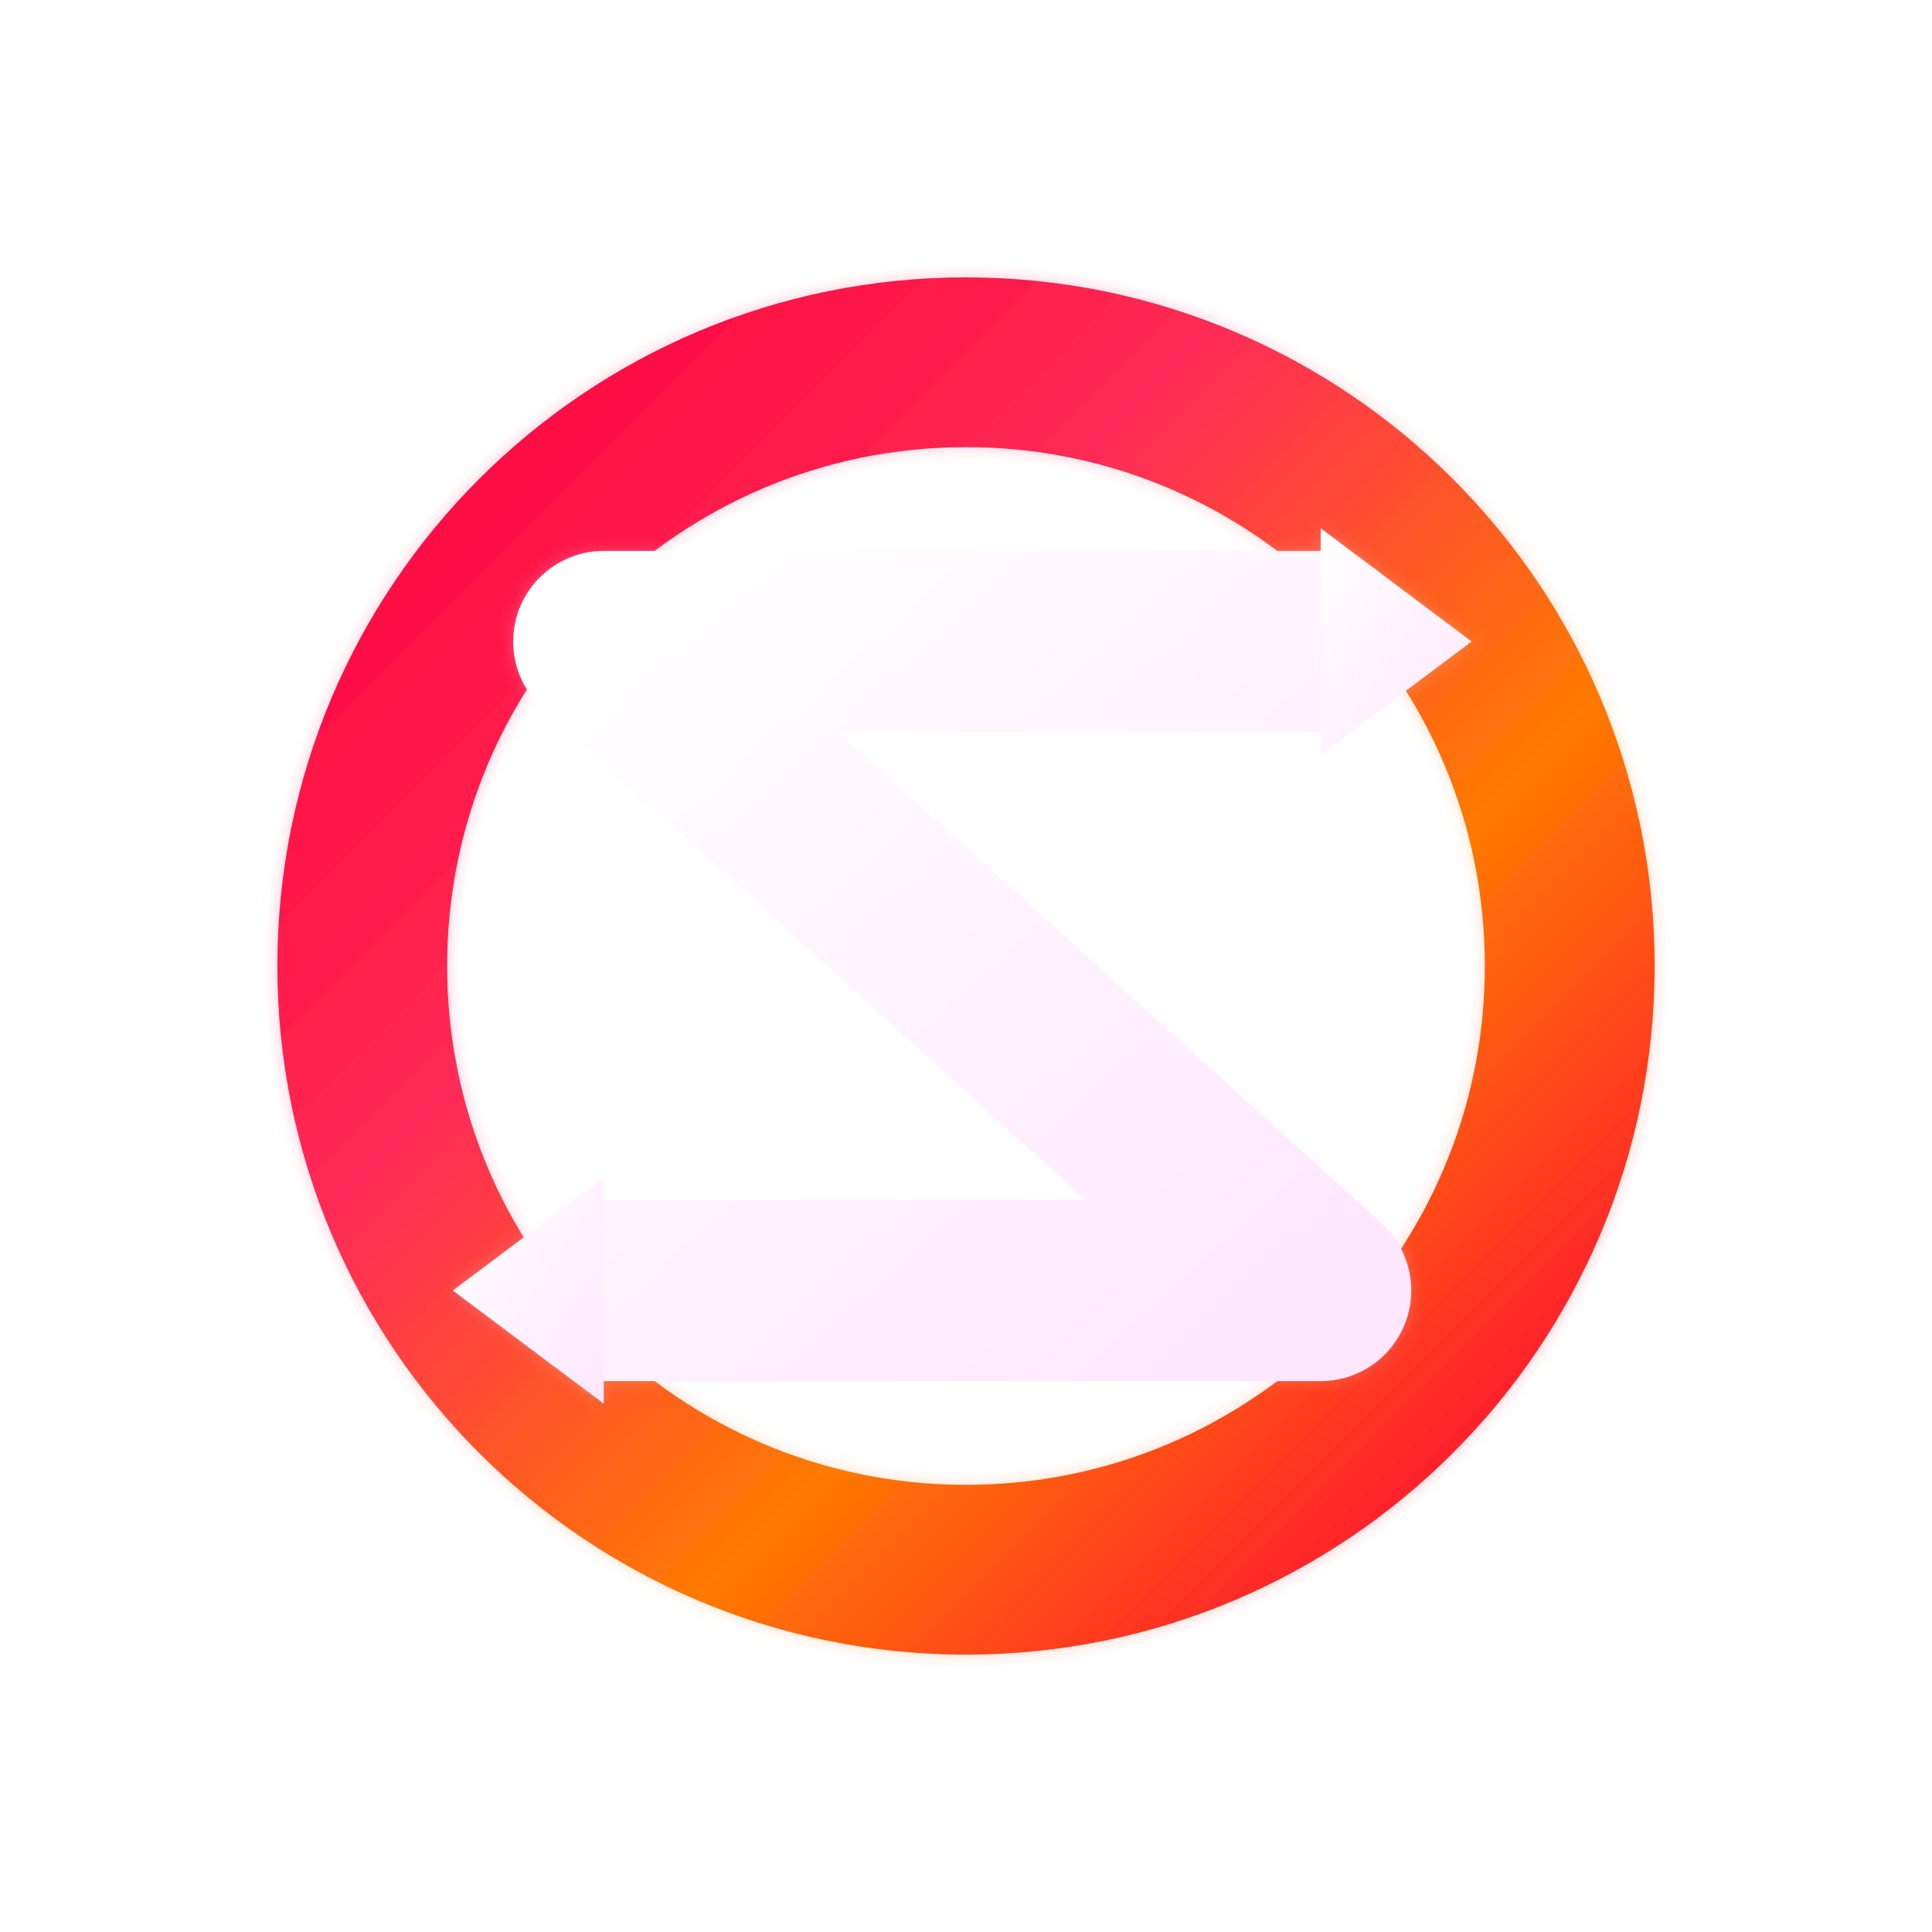
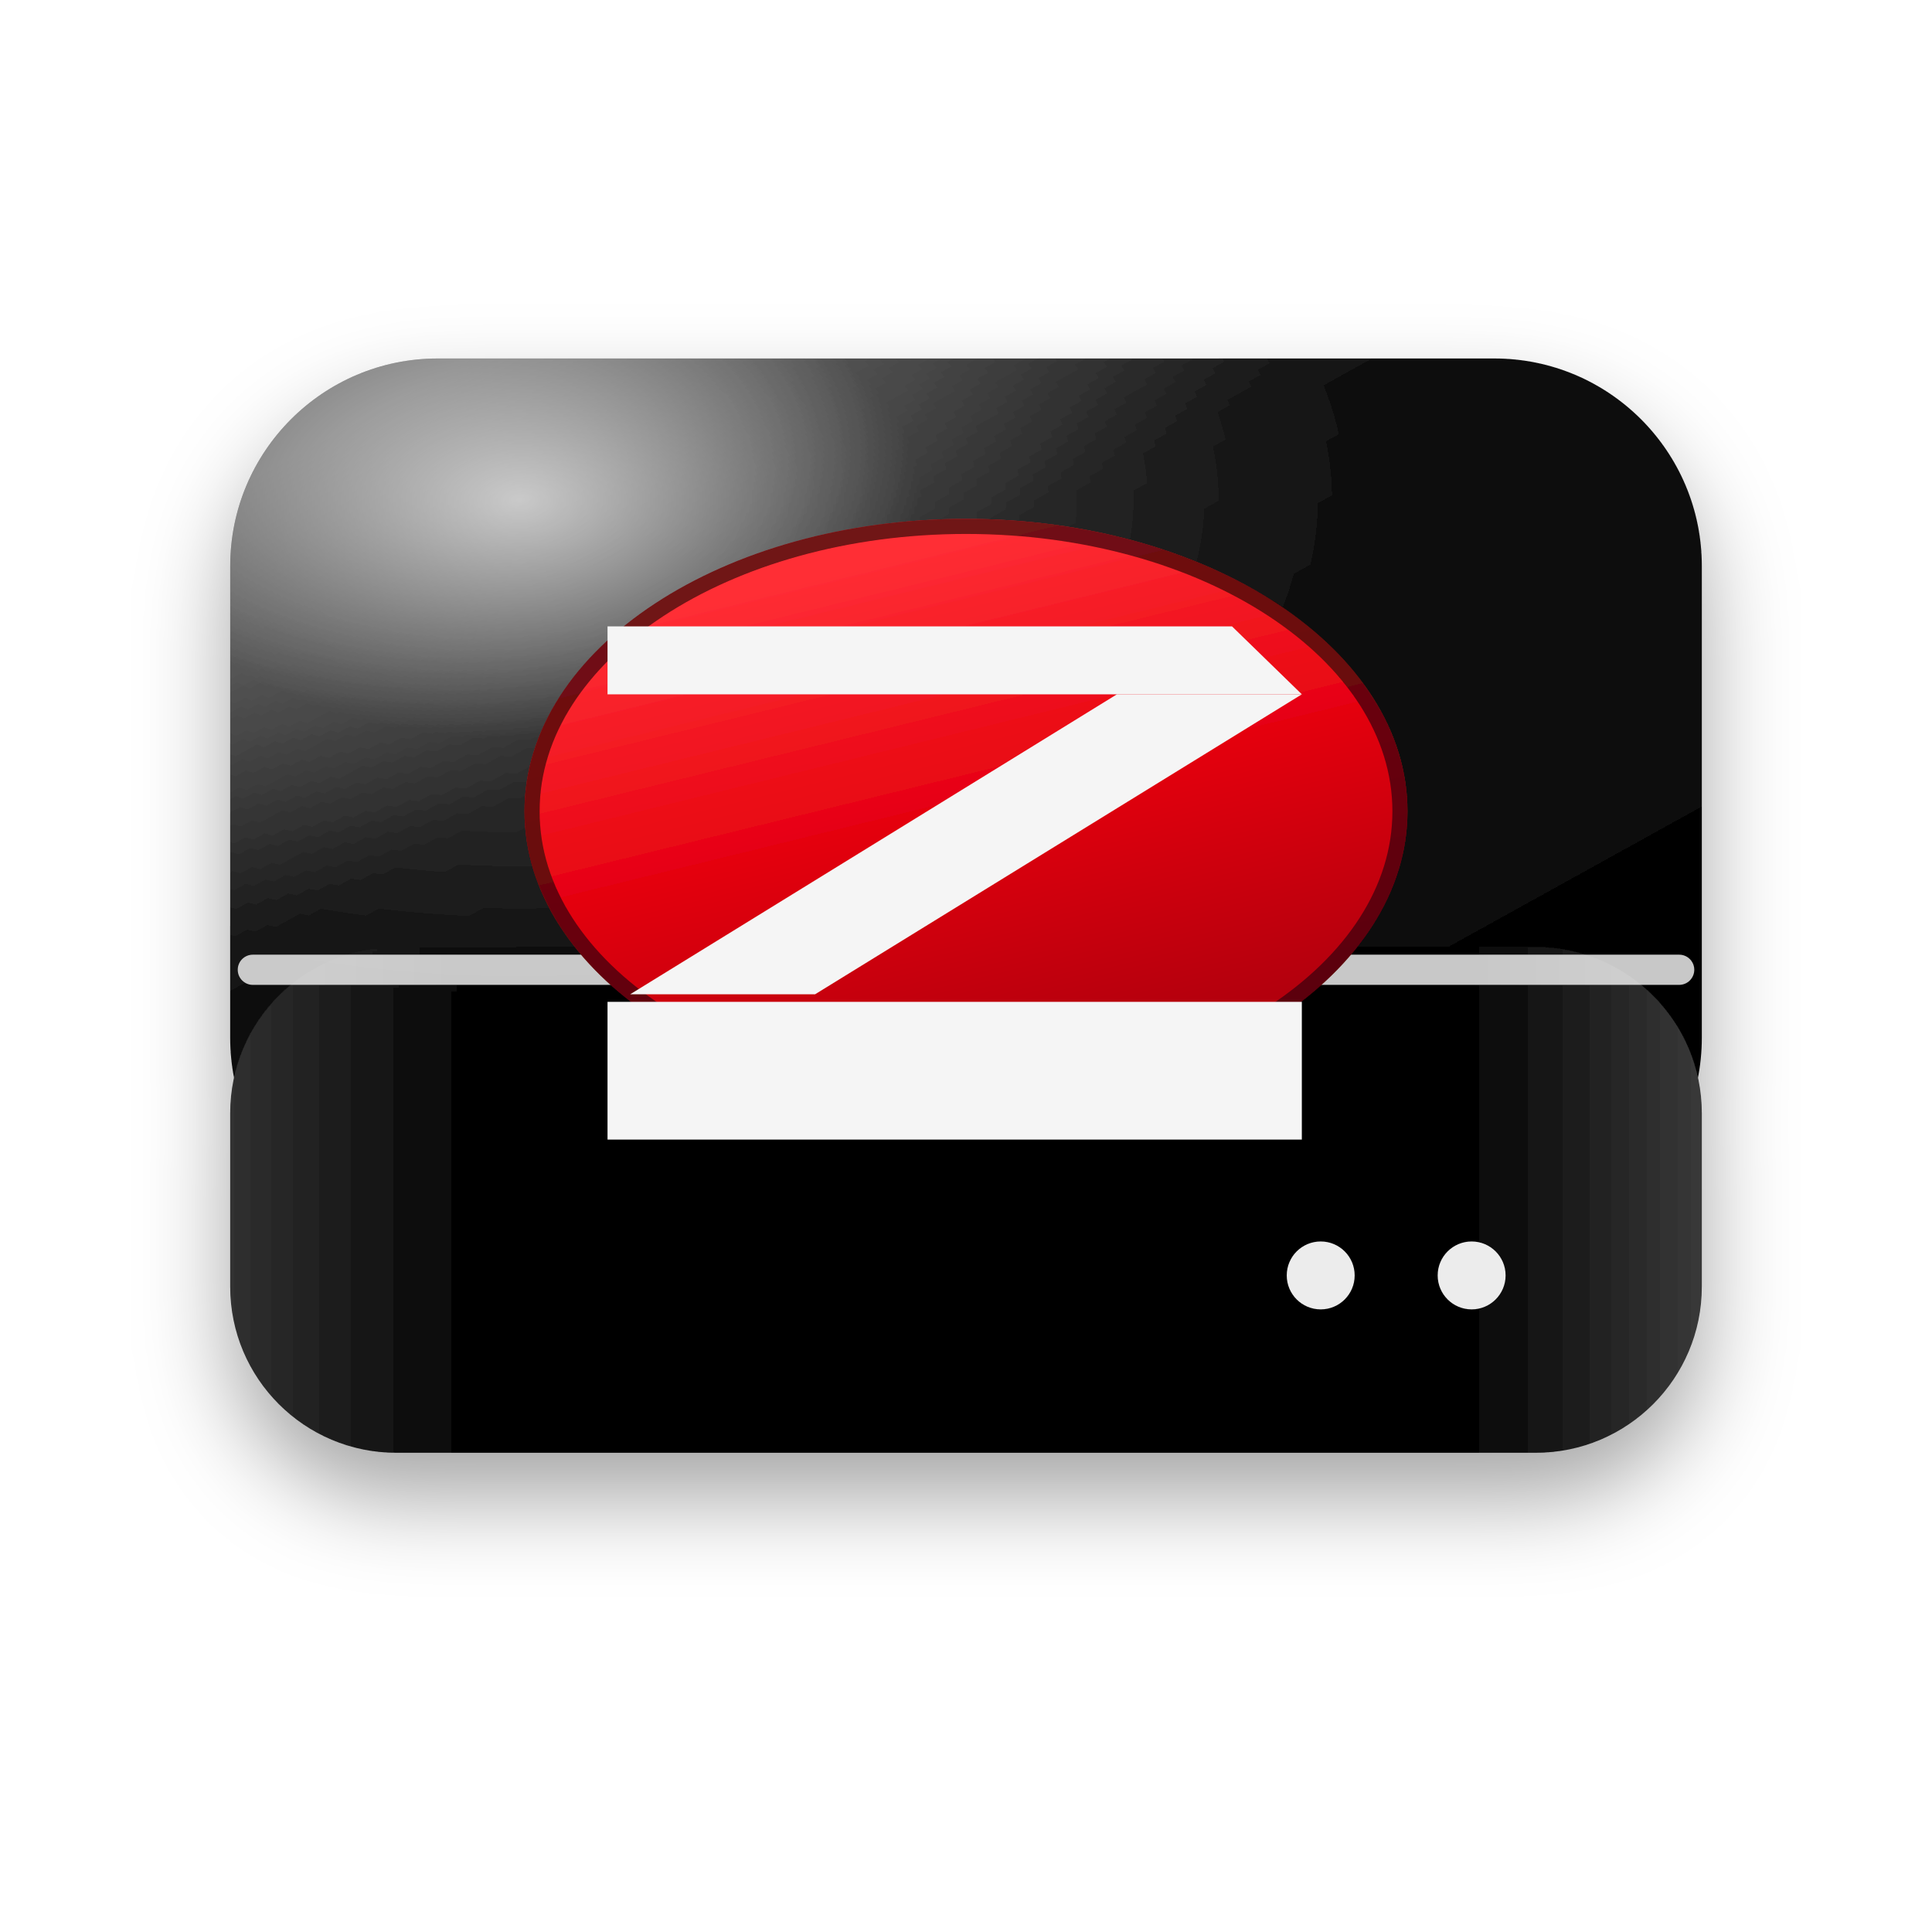
<svg xmlns="http://www.w3.org/2000/svg" width="1024" height="1024" viewBox="0 0 1024 1024">
  <defs>
-     <linearGradient id="ringGrad" x1="0" y1="0" x2="1" y2="1">
-       <stop offset="0%" stop-color="#ff003d" />
-       <stop offset="35%" stop-color="#ff2d55" />
-       <stop offset="65%" stop-color="#ff7a00" />
-       <stop offset="100%" stop-color="#ff003d" />
+     <linearGradient id="zipBoxTop" x1="0.08" y1="0.08" x2="0.86" y2="0.92">
+       <stop offset="0%" stop-color="#595959" />
+       <stop offset="34%" stop-color="#121212" />
+       <stop offset="100%" stop-color="#020202" />
    </linearGradient>
-     <linearGradient id="glyphGrad" x1="0" y1="0" x2="1" y2="1">
-       <stop offset="0%" stop-color="#ffffff" />
-       <stop offset="100%" stop-color="#ffe7ff" />
+     <linearGradient id="zipBoxFace" x1="0" y1="0.5" x2="1" y2="0.5">
+       <stop offset="0%" stop-color="#323232" />
+       <stop offset="16%" stop-color="#050505" />
+       <stop offset="84%" stop-color="#050505" />
+       <stop offset="100%" stop-color="#3b3b3b" />
    </linearGradient>
-     <filter id="mildGlow" x="-15%" y="-15%" width="130%" height="130%">
-       <feGaussianBlur in="SourceGraphic" stdDeviation="4" result="blur" />
-       <feColorMatrix in="blur" type="matrix" values="1 0 0 0 0                 0 1 0 0 0                 0 0 1 0 0                 0 0 0 0.22 0" result="glow" />
-       <feMerge>
-         <feMergeNode in="glow" />
-         <feMergeNode in="SourceGraphic" />
-       </feMerge>
+     <linearGradient id="zipPlate" x1="0.32" y1="0.1" x2="0.62" y2="0.9">
+       <stop offset="0%" stop-color="#ff2e35" />
+       <stop offset="46%" stop-color="#e80512" />
+       <stop offset="100%" stop-color="#b30008" />
+     </linearGradient>
+     <radialGradient id="zipTopGloss" cx="0.2" cy="0.16" r="0.56">
+       <stop offset="0%" stop-color="#ffffff" stop-opacity="0.72" />
+       <stop offset="48%" stop-color="#ffffff" stop-opacity="0.12" />
+       <stop offset="100%" stop-color="#ffffff" stop-opacity="0" />
+     </radialGradient>
+     <filter id="zipShadow" x="-20%" y="-20%" width="140%" height="160%">
+       <feDropShadow dx="0" dy="24" stdDeviation="24" flood-color="#000000" flood-opacity="0.35" />
    </filter>
  </defs>
-   <circle cx="512" cy="512" r="320" fill="none" stroke="url(#ringGrad)" stroke-width="90" filter="url(#mildGlow)" />
-   <g filter="url(#mildGlow)">
-     <path d="M320 684 L700 684 L320 340 L700 340" fill="none" stroke="url(#glyphGrad)" stroke-width="96" stroke-linecap="round" stroke-linejoin="round" />
-     <polygon points="320,624 240,684 320,744" fill="url(#glyphGrad)" />
-     <polygon points="700,280 780,340 700,400" fill="url(#glyphGrad)" />
+   <g filter="url(#zipShadow)">
+     <rect x="122" y="190" width="780" height="470" rx="110" fill="url(#zipBoxTop)" />
+     <rect x="122" y="502" width="780" height="268" rx="88" fill="url(#zipBoxFace)" />
+     <rect x="126" y="506" width="772" height="16" rx="8" fill="#f2f2f2" fill-opacity="0.82" />
+     <rect x="122" y="190" width="780" height="470" rx="110" fill="url(#zipTopGloss)" />
+     <ellipse cx="512" cy="430" rx="234" ry="155" fill="url(#zipPlate)" />
+     <ellipse cx="512" cy="430" rx="230" ry="151" fill="none" stroke="#3a0707" stroke-opacity="0.72" stroke-width="8" />
+     <g fill="#f5f5f5">
+       <polygon points="322,332 653,332 690,368 322,368" />
+       <polygon points="592,368 690,368 432,527 334,527" />
+       <polygon points="322,531 690,531 690,604 322,604" />
+     </g>
+     <circle cx="700" cy="676" r="18" fill="#ececec" />
+     <circle cx="780" cy="676" r="18" fill="#ececec" />
  </g>
</svg>
